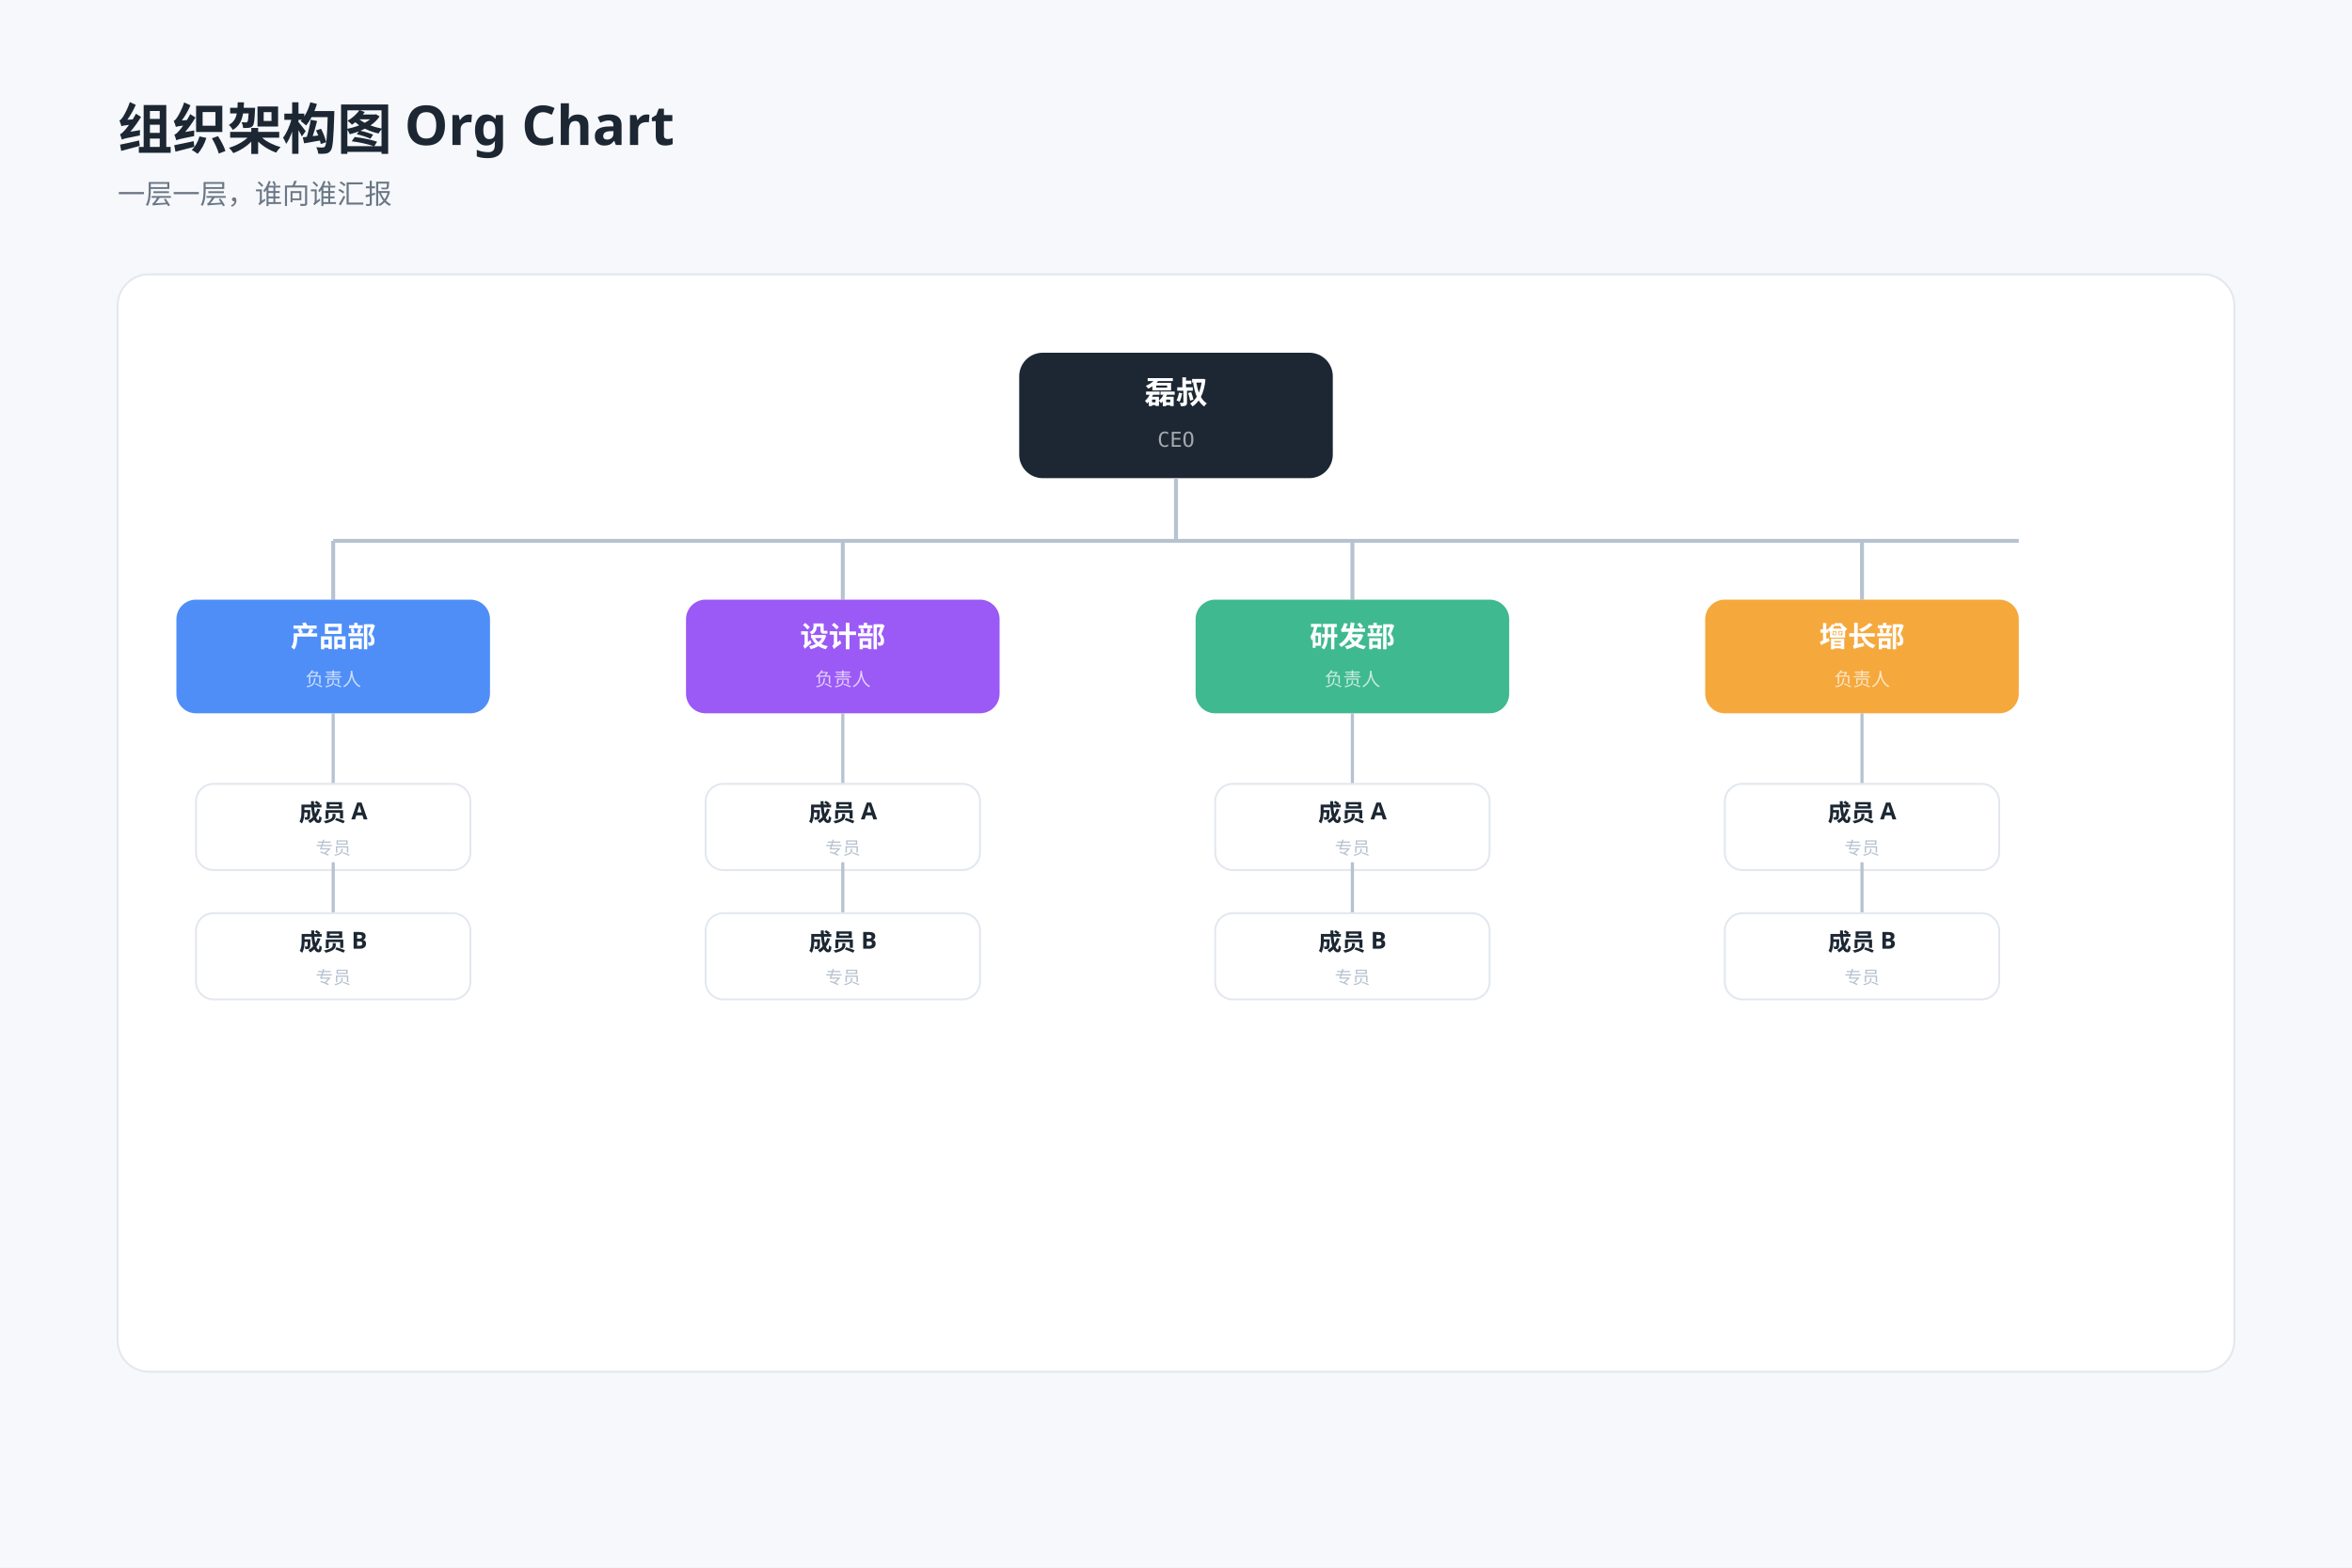
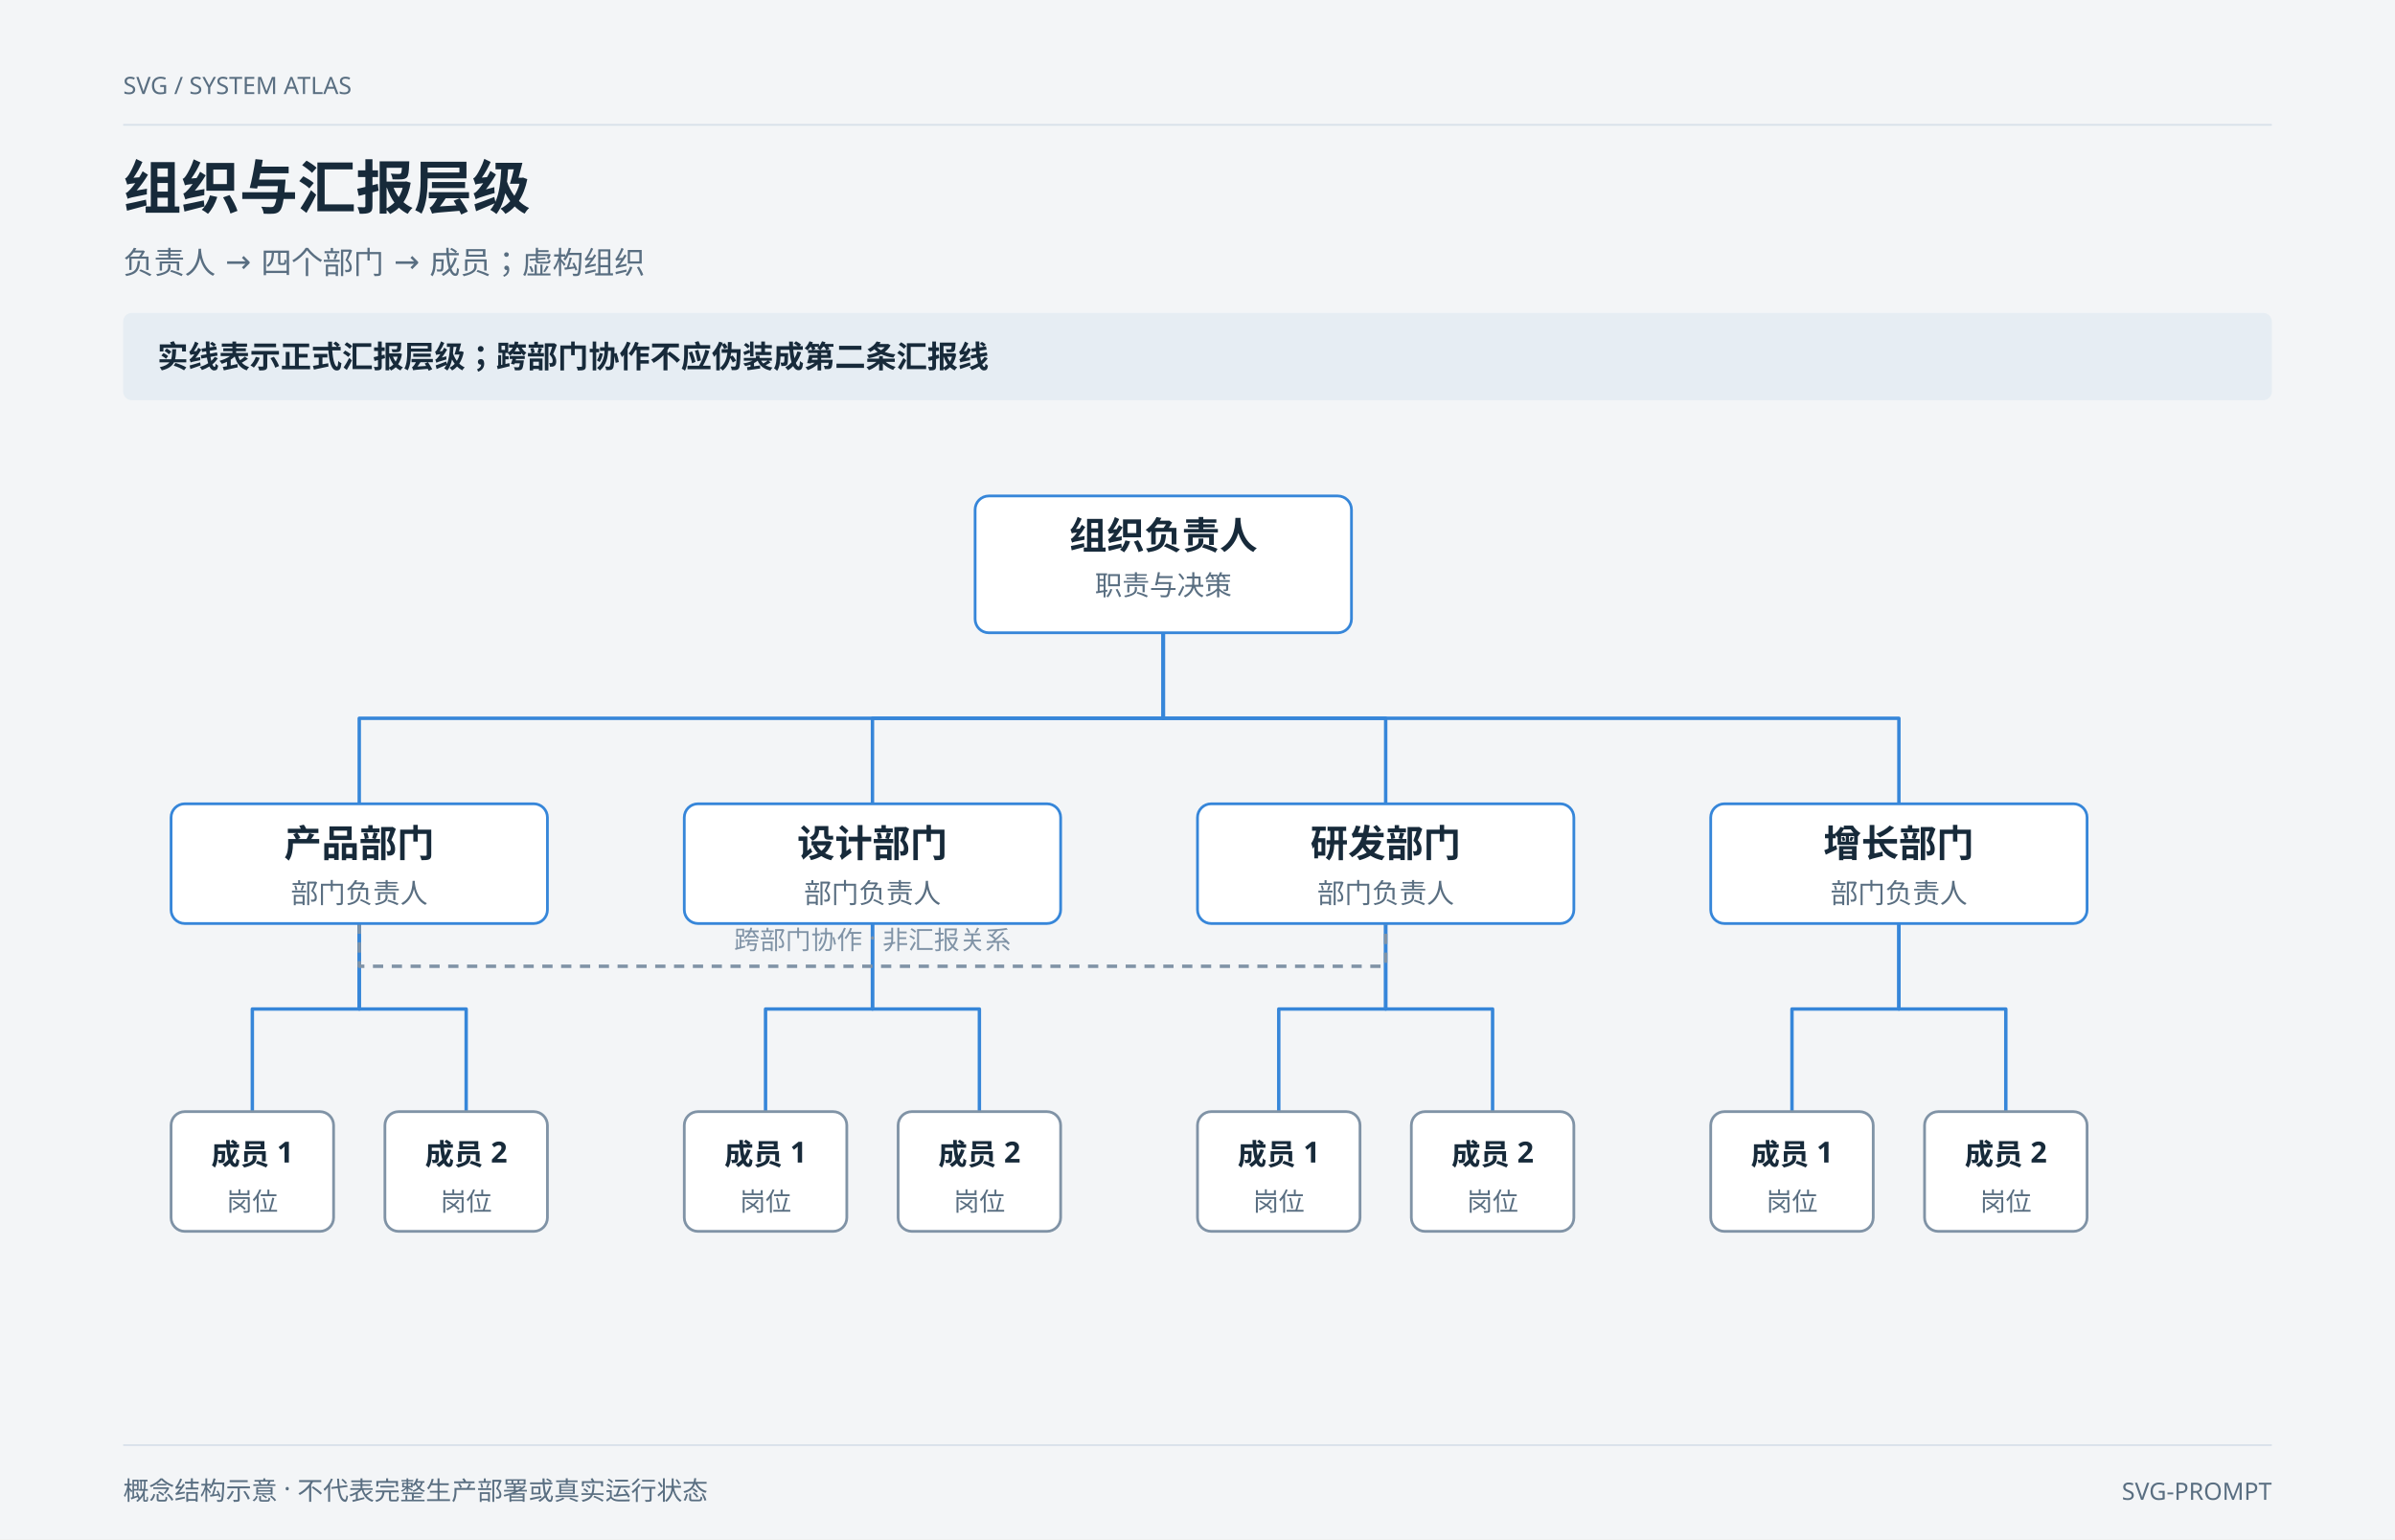
- <svg xmlns="http://www.w3.org/2000/svg" width="1200" height="800" viewBox="0 0 1200 800" font-family="PingFang SC, Hiragino Sans GB, Microsoft YaHei, sans-serif">
-   <rect width="1200" height="800" fill="#f6f8fb" />
-   <text x="60" y="76" font-size="28" font-weight="700" fill="#1c2733">组织架构图 Org Chart</text>
-   <text x="60" y="104" font-size="14" fill="#6b7785">一层一层，谁向谁汇报</text>
-   <g>
-     <rect x="60" y="140" width="1080" height="560" rx="16" fill="#ffffff" stroke="#e3e8ef" />
+ <svg xmlns="http://www.w3.org/2000/svg" width="1400" height="900" viewBox="0 0 1400 900" font-family="PingFang SC, Microsoft YaHei, sans-serif" role="img" aria-labelledby="title desc">
+   <defs>
+     <marker id="arrow-call" viewBox="0 0 10 10" refX="10" refY="5" markerWidth="8" markerHeight="8" markerUnits="userSpaceOnUse" orient="auto">
+       <path d="M 0 0 L 10 5 L 0 10 Z" fill="#3686d9" />
+     </marker>
+     <marker id="arrow-event" viewBox="0 0 10 10" refX="10" refY="5" markerWidth="8" markerHeight="8" markerUnits="userSpaceOnUse" orient="auto">
+       <path d="M 0 0 L 10 5 L 0 10 Z" fill="#d99431" />
+     </marker>
+     <marker id="arrow-data" viewBox="0 0 10 10" refX="10" refY="5" markerWidth="8" markerHeight="8" markerUnits="userSpaceOnUse" orient="auto">
+       <path d="M 0 0 L 10 5 L 0 10 Z" fill="#00a887" />
+     </marker>
+     <marker id="arrow-control" viewBox="0 0 10 10" refX="10" refY="5" markerWidth="8" markerHeight="8" markerUnits="userSpaceOnUse" orient="auto">
+       <path d="M 0 0 L 10 5 L 0 10 Z" fill="#bc637d" />
+     </marker>
+     <marker id="arrow-neutral" viewBox="0 0 10 10" refX="10" refY="5" markerWidth="8" markerHeight="8" markerUnits="userSpaceOnUse" orient="auto">
+       <path d="M 0 0 L 10 5 L 0 10 Z" fill="#8093a6" />
+     </marker>
+   </defs>
+   <rect width="1400" height="900" fill="#f3f5f7" />
+   <text x="72" y="55" fill="#596e81" font-size="14" text-anchor="start" font-weight="400">SVG / SYSTEM ATLAS</text>
+   <line x1="72" y1="73" x2="1328" y2="73" stroke="#d7e0e9" />
+   <text x="72" y="122" fill="#172a3a" font-size="34" text-anchor="start" font-weight="700">组织与汇报层级</text>
+   <text x="72" y="160" fill="#596e81" font-size="18" text-anchor="start" font-weight="400">负责人 → 四个部门 → 成员；虚构组织</text>
+   <rect x="72" y="183" width="1256" height="51" rx="5" fill="#e6edf3" />
+   <text x="92" y="215" fill="#172a3a" font-size="18" text-anchor="start" font-weight="600">实线表示正式汇报层级；跨部门协作不应伪装成第二条汇报线</text>
+   <polyline id="edge-1" data-edge="edge-1" data-source="lead" data-target="product" data-source-port="b" data-target-port="t" data-guard="" data-route="ports" points="680,370 680,420 210,420 210,470" fill="none" stroke="#3686d9" stroke-width="2" stroke-linejoin="round" />
+   <polyline id="edge-2" data-edge="edge-2" data-source="product" data-target="product-1" data-source-port="b" data-target-port="t" data-guard="" data-route="ports" points="210,540 210,590 147.5,590 147.5,650" fill="none" stroke="#3686d9" stroke-width="2" stroke-linejoin="round" />
+   <polyline id="edge-3" data-edge="edge-3" data-source="product" data-target="product-2" data-source-port="b" data-target-port="t" data-guard="" data-route="ports" points="210,540 210,590 272.5,590 272.5,650" fill="none" stroke="#3686d9" stroke-width="2" stroke-linejoin="round" />
+   <polyline id="edge-4" data-edge="edge-4" data-source="lead" data-target="design" data-source-port="b" data-target-port="t" data-guard="" data-route="ports" points="680,370 680,420 510,420 510,470" fill="none" stroke="#3686d9" stroke-width="2" stroke-linejoin="round" />
+   <polyline id="edge-5" data-edge="edge-5" data-source="design" data-target="design-1" data-source-port="b" data-target-port="t" data-guard="" data-route="ports" points="510,540 510,590 447.5,590 447.5,650" fill="none" stroke="#3686d9" stroke-width="2" stroke-linejoin="round" />
+   <polyline id="edge-6" data-edge="edge-6" data-source="design" data-target="design-2" data-source-port="b" data-target-port="t" data-guard="" data-route="ports" points="510,540 510,590 572.5,590 572.5,650" fill="none" stroke="#3686d9" stroke-width="2" stroke-linejoin="round" />
+   <polyline id="edge-7" data-edge="edge-7" data-source="lead" data-target="engineering" data-source-port="b" data-target-port="t" data-guard="" data-route="ports" points="680,370 680,420 810,420 810,470" fill="none" stroke="#3686d9" stroke-width="2" stroke-linejoin="round" />
+   <polyline id="edge-8" data-edge="edge-8" data-source="engineering" data-target="engineering-1" data-source-port="b" data-target-port="t" data-guard="" data-route="ports" points="810,540 810,590 747.5,590 747.5,650" fill="none" stroke="#3686d9" stroke-width="2" stroke-linejoin="round" />
+   <polyline id="edge-9" data-edge="edge-9" data-source="engineering" data-target="engineering-2" data-source-port="b" data-target-port="t" data-guard="" data-route="ports" points="810,540 810,590 872.5,590 872.5,650" fill="none" stroke="#3686d9" stroke-width="2" stroke-linejoin="round" />
+   <polyline id="edge-10" data-edge="edge-10" data-source="lead" data-target="growth" data-source-port="b" data-target-port="t" data-guard="" data-route="ports" points="680,370 680,420 1110,420 1110,470" fill="none" stroke="#3686d9" stroke-width="2" stroke-linejoin="round" />
+   <polyline id="edge-11" data-edge="edge-11" data-source="growth" data-target="growth-1" data-source-port="b" data-target-port="t" data-guard="" data-route="ports" points="1110,540 1110,590 1047.5,590 1047.5,650" fill="none" stroke="#3686d9" stroke-width="2" stroke-linejoin="round" />
+   <polyline id="edge-12" data-edge="edge-12" data-source="growth" data-target="growth-2" data-source-port="b" data-target-port="t" data-guard="" data-route="ports" points="1110,540 1110,590 1172.5,590 1172.5,650" fill="none" stroke="#3686d9" stroke-width="2" stroke-linejoin="round" />
+   <polyline id="edge-13" data-edge="edge-13" data-source="product" data-target="engineering" data-source-port="b" data-target-port="b" data-guard="collaboration" data-route="ports" points="210,540 210,565 810,565 810,540" fill="none" stroke="#8093a6" stroke-width="2" stroke-linejoin="round" stroke-dasharray="6 5" />
+   <g id="node-lead" data-node="lead" data-kind="box" data-terminal="false" data-start="true" data-box="570,290,220,80">
+     <rect x="570" y="290" width="220" height="80" rx="8" fill="#ffffff" stroke="#3686d9" stroke-width="1.6" />
+     <text x="680.0" y="321" fill="#172a3a" font-size="22" text-anchor="middle" font-weight="600">组织负责人</text>
+     <text x="680.0" y="348" fill="#596e81" font-size="16" text-anchor="middle" font-weight="400">职责与决策</text>
  </g>
-   <rect x="520" y="180" width="160" height="64" rx="12" fill="#1c2733" />
-   <text x="600" y="206" font-size="16" fill="#fff" text-anchor="middle" font-weight="700">磊叔</text>
-   <text x="600" y="228" font-size="10.5" fill="rgba(255,255,255,0.6)" text-anchor="middle" font-family="SFMono-Regular, Menlo, monospace">CEO</text>
-   <line x1="600" y1="244" x2="600" y2="276" stroke="#b6c2d0" stroke-width="2" />
-   <line x1="170" y1="276" x2="1030" y2="276" stroke="#b6c2d0" stroke-width="2" />
-   <line x1="170" y1="276" x2="170" y2="306" stroke="#b6c2d0" stroke-width="2" />
-   <rect x="90" y="306" width="160" height="58" rx="10" fill="#4f8ef7" />
-   <text x="170" y="330" font-size="14.5" fill="#fff" text-anchor="middle" font-weight="700">产品部</text>
-   <text x="170" y="350" font-size="9.5" fill="rgba(255,255,255,0.7)" text-anchor="middle">负责人</text>
-   <line x1="170" y1="364" x2="170" y2="400" stroke="#b6c2d0" stroke-width="1.6" />
-   <rect x="100" y="400" width="140" height="44" rx="9" fill="#fff" stroke="#e3e8ef" />
-   <text x="170" y="419" font-size="12" fill="#1c2733" text-anchor="middle" font-weight="600">成员 A</text>
-   <text x="170" y="436" font-size="9" fill="#b6c2d0" text-anchor="middle">专员</text>
-   <line x1="170" y1="440" x2="170" y2="466" stroke="#b6c2d0" stroke-width="1.6" />
-   <rect x="100" y="466" width="140" height="44" rx="9" fill="#fff" stroke="#e3e8ef" />
-   <text x="170" y="485" font-size="12" fill="#1c2733" text-anchor="middle" font-weight="600">成员 B</text>
-   <text x="170" y="502" font-size="9" fill="#b6c2d0" text-anchor="middle">专员</text>
-   <line x1="430" y1="276" x2="430" y2="306" stroke="#b6c2d0" stroke-width="2" />
-   <rect x="350" y="306" width="160" height="58" rx="10" fill="#9b59f5" />
-   <text x="430" y="330" font-size="14.5" fill="#fff" text-anchor="middle" font-weight="700">设计部</text>
-   <text x="430" y="350" font-size="9.5" fill="rgba(255,255,255,0.7)" text-anchor="middle">负责人</text>
-   <line x1="430" y1="364" x2="430" y2="400" stroke="#b6c2d0" stroke-width="1.6" />
-   <rect x="360" y="400" width="140" height="44" rx="9" fill="#fff" stroke="#e3e8ef" />
-   <text x="430" y="419" font-size="12" fill="#1c2733" text-anchor="middle" font-weight="600">成员 A</text>
-   <text x="430" y="436" font-size="9" fill="#b6c2d0" text-anchor="middle">专员</text>
-   <line x1="430" y1="440" x2="430" y2="466" stroke="#b6c2d0" stroke-width="1.6" />
-   <rect x="360" y="466" width="140" height="44" rx="9" fill="#fff" stroke="#e3e8ef" />
-   <text x="430" y="485" font-size="12" fill="#1c2733" text-anchor="middle" font-weight="600">成员 B</text>
-   <text x="430" y="502" font-size="9" fill="#b6c2d0" text-anchor="middle">专员</text>
-   <line x1="690" y1="276" x2="690" y2="306" stroke="#b6c2d0" stroke-width="2" />
-   <rect x="610" y="306" width="160" height="58" rx="10" fill="#3fb98f" />
-   <text x="690" y="330" font-size="14.5" fill="#fff" text-anchor="middle" font-weight="700">研发部</text>
-   <text x="690" y="350" font-size="9.5" fill="rgba(255,255,255,0.7)" text-anchor="middle">负责人</text>
-   <line x1="690" y1="364" x2="690" y2="400" stroke="#b6c2d0" stroke-width="1.6" />
-   <rect x="620" y="400" width="140" height="44" rx="9" fill="#fff" stroke="#e3e8ef" />
-   <text x="690" y="419" font-size="12" fill="#1c2733" text-anchor="middle" font-weight="600">成员 A</text>
-   <text x="690" y="436" font-size="9" fill="#b6c2d0" text-anchor="middle">专员</text>
-   <line x1="690" y1="440" x2="690" y2="466" stroke="#b6c2d0" stroke-width="1.6" />
-   <rect x="620" y="466" width="140" height="44" rx="9" fill="#fff" stroke="#e3e8ef" />
-   <text x="690" y="485" font-size="12" fill="#1c2733" text-anchor="middle" font-weight="600">成员 B</text>
-   <text x="690" y="502" font-size="9" fill="#b6c2d0" text-anchor="middle">专员</text>
-   <line x1="950" y1="276" x2="950" y2="306" stroke="#b6c2d0" stroke-width="2" />
-   <rect x="870" y="306" width="160" height="58" rx="10" fill="#f5a83c" />
-   <text x="950" y="330" font-size="14.5" fill="#fff" text-anchor="middle" font-weight="700">增长部</text>
-   <text x="950" y="350" font-size="9.5" fill="rgba(255,255,255,0.7)" text-anchor="middle">负责人</text>
-   <line x1="950" y1="364" x2="950" y2="400" stroke="#b6c2d0" stroke-width="1.6" />
-   <rect x="880" y="400" width="140" height="44" rx="9" fill="#fff" stroke="#e3e8ef" />
-   <text x="950" y="419" font-size="12" fill="#1c2733" text-anchor="middle" font-weight="600">成员 A</text>
-   <text x="950" y="436" font-size="9" fill="#b6c2d0" text-anchor="middle">专员</text>
-   <line x1="950" y1="440" x2="950" y2="466" stroke="#b6c2d0" stroke-width="1.6" />
-   <rect x="880" y="466" width="140" height="44" rx="9" fill="#fff" stroke="#e3e8ef" />
-   <text x="950" y="485" font-size="12" fill="#1c2733" text-anchor="middle" font-weight="600">成员 B</text>
-   <text x="950" y="502" font-size="9" fill="#b6c2d0" text-anchor="middle">专员</text>
+   <g id="node-product" data-node="product" data-kind="box" data-terminal="false" data-start="false" data-box="100,470,220,70">
+     <rect x="100" y="470" width="220" height="70" rx="8" fill="#ffffff" stroke="#3686d9" stroke-width="1.6" />
+     <text x="210.0" y="501" fill="#172a3a" font-size="22" text-anchor="middle" font-weight="600">产品部门</text>
+     <text x="210.0" y="528" fill="#596e81" font-size="16" text-anchor="middle" font-weight="400">部门负责人</text>
+   </g>
+   <g id="node-product-1" data-node="product-1" data-kind="box" data-terminal="true" data-start="false" data-box="100,650,95,70">
+     <rect x="100" y="650" width="95" height="70" rx="8" fill="#ffffff" stroke="#8093a6" stroke-width="1.6" />
+     <text x="147.5" y="681" fill="#172a3a" font-size="17" text-anchor="middle" font-weight="600">成员 1</text>
+     <text x="147.5" y="708" fill="#596e81" font-size="15" text-anchor="middle" font-weight="400">岗位</text>
+   </g>
+   <g id="node-product-2" data-node="product-2" data-kind="box" data-terminal="true" data-start="false" data-box="225,650,95,70">
+     <rect x="225" y="650" width="95" height="70" rx="8" fill="#ffffff" stroke="#8093a6" stroke-width="1.6" />
+     <text x="272.5" y="681" fill="#172a3a" font-size="17" text-anchor="middle" font-weight="600">成员 2</text>
+     <text x="272.5" y="708" fill="#596e81" font-size="15" text-anchor="middle" font-weight="400">岗位</text>
+   </g>
+   <g id="node-design" data-node="design" data-kind="box" data-terminal="false" data-start="false" data-box="400,470,220,70">
+     <rect x="400" y="470" width="220" height="70" rx="8" fill="#ffffff" stroke="#3686d9" stroke-width="1.6" />
+     <text x="510.0" y="501" fill="#172a3a" font-size="22" text-anchor="middle" font-weight="600">设计部门</text>
+     <text x="510.0" y="528" fill="#596e81" font-size="16" text-anchor="middle" font-weight="400">部门负责人</text>
+   </g>
+   <g id="node-design-1" data-node="design-1" data-kind="box" data-terminal="true" data-start="false" data-box="400,650,95,70">
+     <rect x="400" y="650" width="95" height="70" rx="8" fill="#ffffff" stroke="#8093a6" stroke-width="1.6" />
+     <text x="447.5" y="681" fill="#172a3a" font-size="17" text-anchor="middle" font-weight="600">成员 1</text>
+     <text x="447.5" y="708" fill="#596e81" font-size="15" text-anchor="middle" font-weight="400">岗位</text>
+   </g>
+   <g id="node-design-2" data-node="design-2" data-kind="box" data-terminal="true" data-start="false" data-box="525,650,95,70">
+     <rect x="525" y="650" width="95" height="70" rx="8" fill="#ffffff" stroke="#8093a6" stroke-width="1.6" />
+     <text x="572.5" y="681" fill="#172a3a" font-size="17" text-anchor="middle" font-weight="600">成员 2</text>
+     <text x="572.5" y="708" fill="#596e81" font-size="15" text-anchor="middle" font-weight="400">岗位</text>
+   </g>
+   <g id="node-engineering" data-node="engineering" data-kind="box" data-terminal="false" data-start="false" data-box="700,470,220,70">
+     <rect x="700" y="470" width="220" height="70" rx="8" fill="#ffffff" stroke="#3686d9" stroke-width="1.6" />
+     <text x="810.0" y="501" fill="#172a3a" font-size="22" text-anchor="middle" font-weight="600">研发部门</text>
+     <text x="810.0" y="528" fill="#596e81" font-size="16" text-anchor="middle" font-weight="400">部门负责人</text>
+   </g>
+   <g id="node-engineering-1" data-node="engineering-1" data-kind="box" data-terminal="true" data-start="false" data-box="700,650,95,70">
+     <rect x="700" y="650" width="95" height="70" rx="8" fill="#ffffff" stroke="#8093a6" stroke-width="1.6" />
+     <text x="747.5" y="681" fill="#172a3a" font-size="17" text-anchor="middle" font-weight="600">成员 1</text>
+     <text x="747.5" y="708" fill="#596e81" font-size="15" text-anchor="middle" font-weight="400">岗位</text>
+   </g>
+   <g id="node-engineering-2" data-node="engineering-2" data-kind="box" data-terminal="true" data-start="false" data-box="825,650,95,70">
+     <rect x="825" y="650" width="95" height="70" rx="8" fill="#ffffff" stroke="#8093a6" stroke-width="1.6" />
+     <text x="872.5" y="681" fill="#172a3a" font-size="17" text-anchor="middle" font-weight="600">成员 2</text>
+     <text x="872.5" y="708" fill="#596e81" font-size="15" text-anchor="middle" font-weight="400">岗位</text>
+   </g>
+   <g id="node-growth" data-node="growth" data-kind="box" data-terminal="false" data-start="false" data-box="1000,470,220,70">
+     <rect x="1000" y="470" width="220" height="70" rx="8" fill="#ffffff" stroke="#3686d9" stroke-width="1.6" />
+     <text x="1110.0" y="501" fill="#172a3a" font-size="22" text-anchor="middle" font-weight="600">增长部门</text>
+     <text x="1110.0" y="528" fill="#596e81" font-size="16" text-anchor="middle" font-weight="400">部门负责人</text>
+   </g>
+   <g id="node-growth-1" data-node="growth-1" data-kind="box" data-terminal="true" data-start="false" data-box="1000,650,95,70">
+     <rect x="1000" y="650" width="95" height="70" rx="8" fill="#ffffff" stroke="#8093a6" stroke-width="1.6" />
+     <text x="1047.5" y="681" fill="#172a3a" font-size="17" text-anchor="middle" font-weight="600">成员 1</text>
+     <text x="1047.5" y="708" fill="#596e81" font-size="15" text-anchor="middle" font-weight="400">岗位</text>
+   </g>
+   <g id="node-growth-2" data-node="growth-2" data-kind="box" data-terminal="true" data-start="false" data-box="1125,650,95,70">
+     <rect x="1125" y="650" width="95" height="70" rx="8" fill="#ffffff" stroke="#8093a6" stroke-width="1.6" />
+     <text x="1172.5" y="681" fill="#172a3a" font-size="17" text-anchor="middle" font-weight="600">成员 2</text>
+     <text x="1172.5" y="708" fill="#596e81" font-size="15" text-anchor="middle" font-weight="400">岗位</text>
+   </g>
+   <text x="510" y="555" fill="#8093a6" font-size="15" text-anchor="middle" font-weight="400">跨部门协作 · 非汇报关系</text>
+   <line x1="72" y1="845" x2="1328" y2="845" stroke="#d7e0e9" />
+   <text x="72" y="877" fill="#596e81" font-size="15" text-anchor="start" font-weight="400">概念结构示意 · 不代表完整生产部署或真实运行状态</text>
+   <text x="1328" y="877" fill="#596e81" font-size="14" text-anchor="end" font-weight="400">SVG-PROMPT</text>
</svg>
